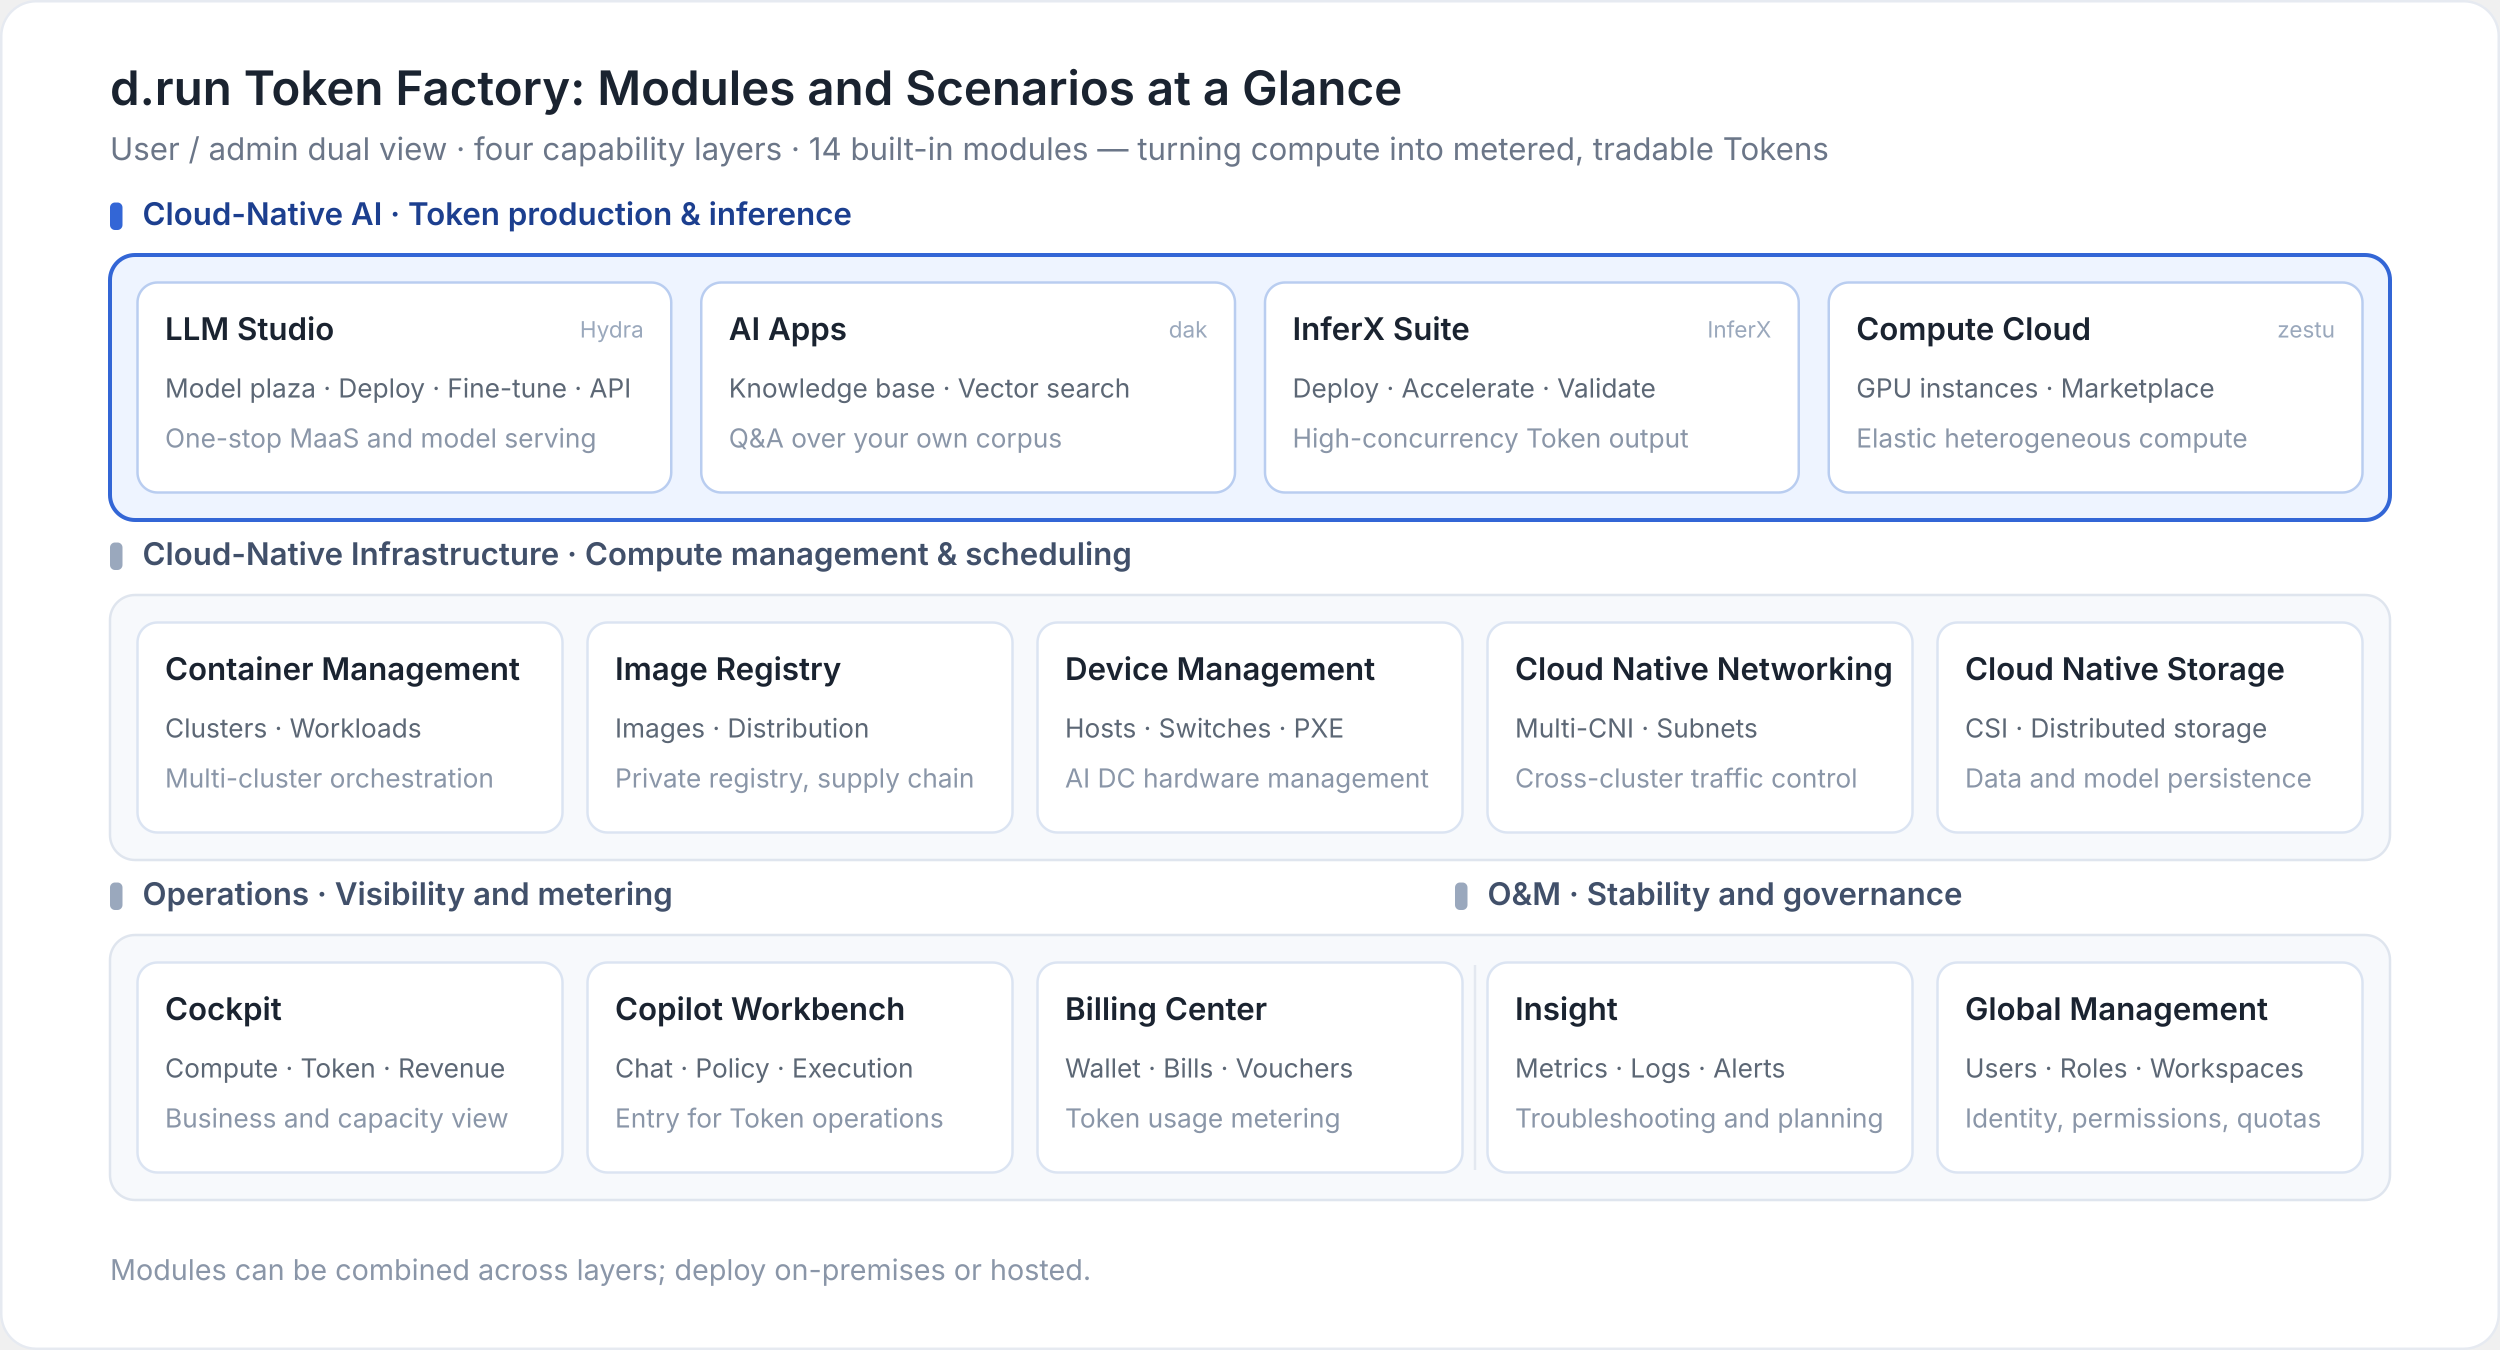
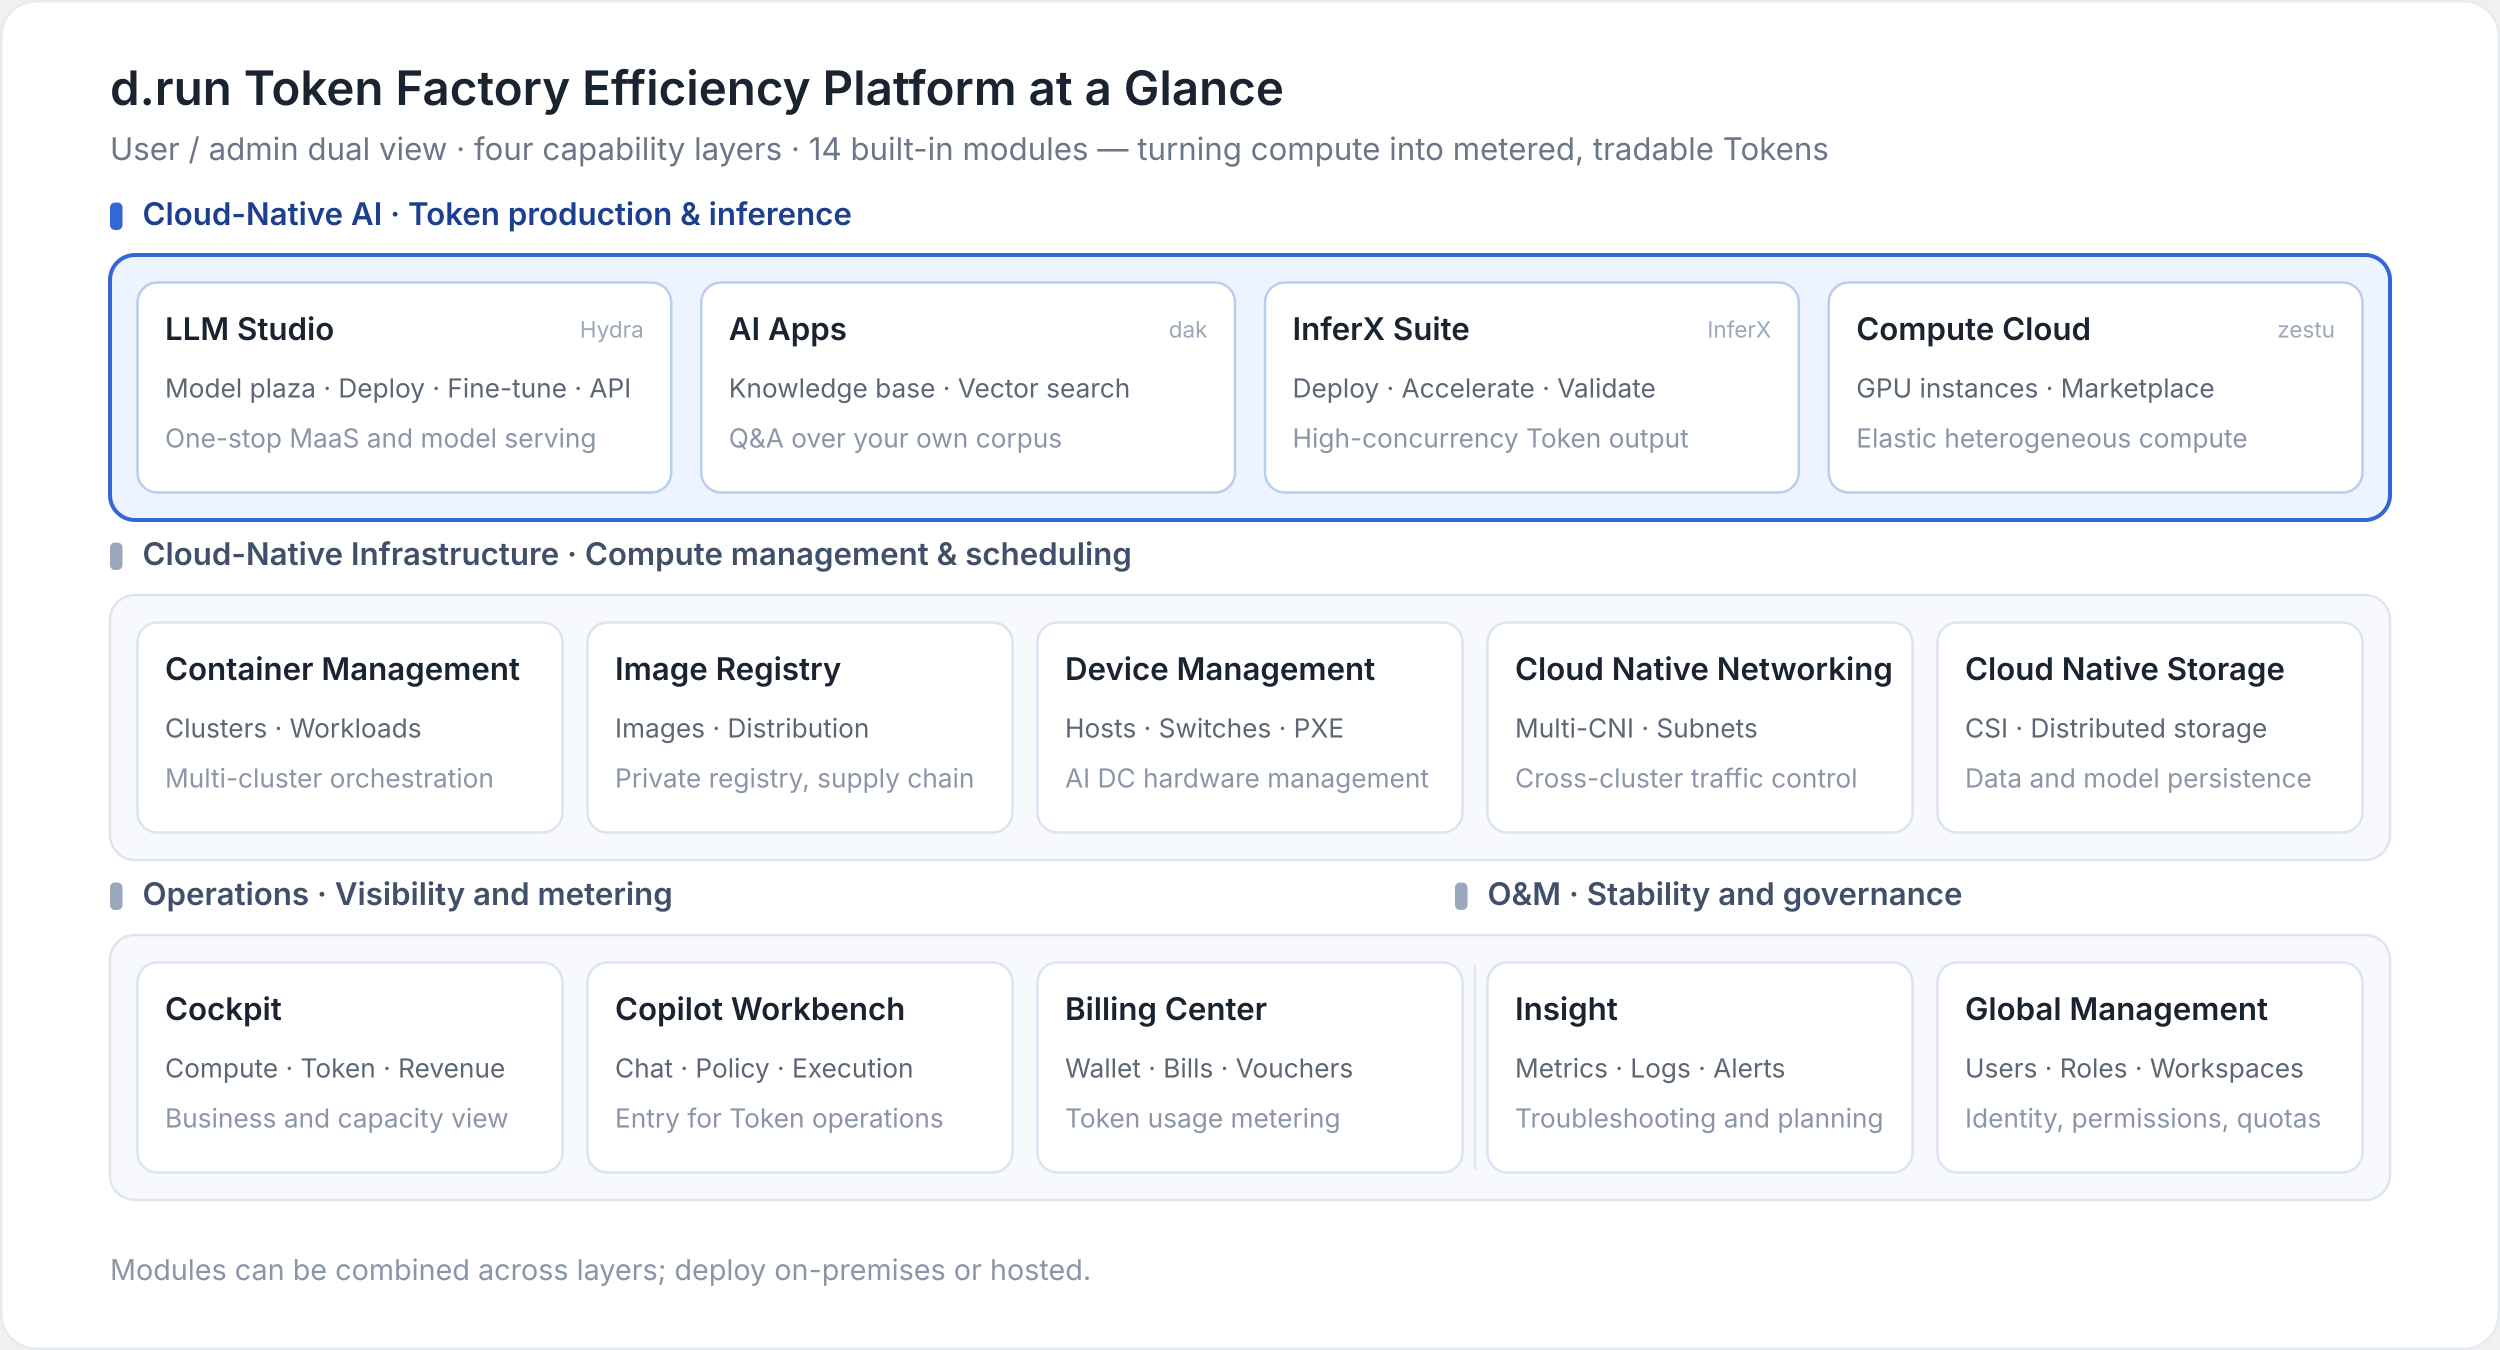
<svg xmlns="http://www.w3.org/2000/svg" width="1000" height="540" viewBox="0 0 1000 540" role="img" aria-labelledby="title desc">
  <rect x="0.5" y="0.5" width="999" height="539" rx="14" fill="#ffffff" stroke="#e6eaf1" />
-   <text x="44" y="42" font-family="-apple-system, 'PingFang SC', 'Microsoft YaHei', 'Segoe UI', sans-serif" font-size="19" font-weight="600" fill="#1a2330">d.run Token Factory: Modules and Scenarios at a Glance</text>
+   <text x="44" y="42" font-family="-apple-system, 'PingFang SC', 'Microsoft YaHei', 'Segoe UI', sans-serif" font-size="19" font-weight="600" fill="#1a2330">d.run Token Factory Efficiency Platform at a Glance</text>
  <text x="44" y="64" font-family="-apple-system, 'PingFang SC', 'Microsoft YaHei', 'Segoe UI', sans-serif" font-size="12.5" fill="#6b7688">User / admin dual view · four capability layers · 14 built-in modules — turning compute into metered, tradable Tokens</text>
  <rect x="44" y="81" width="5" height="11" rx="2" fill="#3366d6" />
  <text x="57" y="90" font-family="-apple-system, 'PingFang SC', 'Microsoft YaHei', 'Segoe UI', sans-serif" font-size="12.5" font-weight="600" fill="#1c3f8f">Cloud-Native AI · Token production &amp; inference</text>
  <rect x="44" y="102" width="912" height="106" rx="10" fill="#eef4ff" stroke="#3366d6" stroke-width="1.6" />
  <rect x="55" y="113" width="213.5" height="84" rx="8" fill="#ffffff" stroke="#b9cdf0" />
  <text x="66" y="136" font-family="-apple-system, 'PingFang SC', 'Microsoft YaHei', 'Segoe UI', sans-serif" font-size="12.5" font-weight="600" fill="#1a2330">LLM Studio</text>
  <text x="257.5" y="135" text-anchor="end" font-family="-apple-system, 'PingFang SC', 'Microsoft YaHei', 'Segoe UI', sans-serif" font-size="9" fill="#9aa8bc">Hydra</text>
  <text x="66" y="159" font-family="-apple-system, 'PingFang SC', 'Microsoft YaHei', 'Segoe UI', sans-serif" font-size="10.5" fill="#5c6775">Model plaza · Deploy · Fine-tune · API</text>
  <text x="66" y="179" font-family="-apple-system, 'PingFang SC', 'Microsoft YaHei', 'Segoe UI', sans-serif" font-size="10.5" fill="#8a96a8">One-stop MaaS and model serving</text>
  <rect x="280.5" y="113" width="213.5" height="84" rx="8" fill="#ffffff" stroke="#b9cdf0" />
  <text x="291.5" y="136" font-family="-apple-system, 'PingFang SC', 'Microsoft YaHei', 'Segoe UI', sans-serif" font-size="12.5" font-weight="600" fill="#1a2330">AI Apps</text>
  <text x="483" y="135" text-anchor="end" font-family="-apple-system, 'PingFang SC', 'Microsoft YaHei', 'Segoe UI', sans-serif" font-size="9" fill="#9aa8bc">dak</text>
  <text x="291.5" y="159" font-family="-apple-system, 'PingFang SC', 'Microsoft YaHei', 'Segoe UI', sans-serif" font-size="10.5" fill="#5c6775">Knowledge base · Vector search</text>
  <text x="291.5" y="179" font-family="-apple-system, 'PingFang SC', 'Microsoft YaHei', 'Segoe UI', sans-serif" font-size="10.5" fill="#8a96a8">Q&amp;A over your own corpus</text>
  <rect x="506" y="113" width="213.5" height="84" rx="8" fill="#ffffff" stroke="#b9cdf0" />
  <text x="517" y="136" font-family="-apple-system, 'PingFang SC', 'Microsoft YaHei', 'Segoe UI', sans-serif" font-size="12.5" font-weight="600" fill="#1a2330">InferX Suite</text>
  <text x="708.5" y="135" text-anchor="end" font-family="-apple-system, 'PingFang SC', 'Microsoft YaHei', 'Segoe UI', sans-serif" font-size="9" fill="#9aa8bc">InferX</text>
  <text x="517" y="159" font-family="-apple-system, 'PingFang SC', 'Microsoft YaHei', 'Segoe UI', sans-serif" font-size="10.5" fill="#5c6775">Deploy · Accelerate · Validate</text>
  <text x="517" y="179" font-family="-apple-system, 'PingFang SC', 'Microsoft YaHei', 'Segoe UI', sans-serif" font-size="10.5" fill="#8a96a8">High-concurrency Token output</text>
  <rect x="731.5" y="113" width="213.5" height="84" rx="8" fill="#ffffff" stroke="#b9cdf0" />
  <text x="742.5" y="136" font-family="-apple-system, 'PingFang SC', 'Microsoft YaHei', 'Segoe UI', sans-serif" font-size="12.5" font-weight="600" fill="#1a2330">Compute Cloud</text>
  <text x="934" y="135" text-anchor="end" font-family="-apple-system, 'PingFang SC', 'Microsoft YaHei', 'Segoe UI', sans-serif" font-size="9" fill="#9aa8bc">zestu</text>
  <text x="742.5" y="159" font-family="-apple-system, 'PingFang SC', 'Microsoft YaHei', 'Segoe UI', sans-serif" font-size="10.5" fill="#5c6775">GPU instances · Marketplace</text>
  <text x="742.5" y="179" font-family="-apple-system, 'PingFang SC', 'Microsoft YaHei', 'Segoe UI', sans-serif" font-size="10.5" fill="#8a96a8">Elastic heterogeneous compute</text>
  <rect x="44" y="217" width="5" height="11" rx="2" fill="#9aa8bd" />
  <text x="57" y="226" font-family="-apple-system, 'PingFang SC', 'Microsoft YaHei', 'Segoe UI', sans-serif" font-size="12.5" font-weight="600" fill="#41506a">Cloud-Native Infrastructure · Compute management &amp; scheduling</text>
  <rect x="44" y="238" width="912" height="106" rx="10" fill="#f7f9fc" stroke="#dfe5ee" stroke-width="1" />
  <rect x="55" y="249" width="170" height="84" rx="8" fill="#ffffff" stroke="#dbe4f2" />
  <text x="66" y="272" font-family="-apple-system, 'PingFang SC', 'Microsoft YaHei', 'Segoe UI', sans-serif" font-size="12.5" font-weight="600" fill="#1a2330">Container Management</text>
  <text x="66" y="295" font-family="-apple-system, 'PingFang SC', 'Microsoft YaHei', 'Segoe UI', sans-serif" font-size="10.5" fill="#5c6775">Clusters · Workloads</text>
  <text x="66" y="315" font-family="-apple-system, 'PingFang SC', 'Microsoft YaHei', 'Segoe UI', sans-serif" font-size="10.5" fill="#8a96a8">Multi-cluster orchestration</text>
  <rect x="235" y="249" width="170" height="84" rx="8" fill="#ffffff" stroke="#dbe4f2" />
  <text x="246" y="272" font-family="-apple-system, 'PingFang SC', 'Microsoft YaHei', 'Segoe UI', sans-serif" font-size="12.5" font-weight="600" fill="#1a2330">Image Registry</text>
  <text x="246" y="295" font-family="-apple-system, 'PingFang SC', 'Microsoft YaHei', 'Segoe UI', sans-serif" font-size="10.5" fill="#5c6775">Images · Distribution</text>
  <text x="246" y="315" font-family="-apple-system, 'PingFang SC', 'Microsoft YaHei', 'Segoe UI', sans-serif" font-size="10.5" fill="#8a96a8">Private registry, supply chain</text>
  <rect x="415" y="249" width="170" height="84" rx="8" fill="#ffffff" stroke="#dbe4f2" />
  <text x="426" y="272" font-family="-apple-system, 'PingFang SC', 'Microsoft YaHei', 'Segoe UI', sans-serif" font-size="12.5" font-weight="600" fill="#1a2330">Device Management</text>
  <text x="426" y="295" font-family="-apple-system, 'PingFang SC', 'Microsoft YaHei', 'Segoe UI', sans-serif" font-size="10.5" fill="#5c6775">Hosts · Switches · PXE</text>
  <text x="426" y="315" font-family="-apple-system, 'PingFang SC', 'Microsoft YaHei', 'Segoe UI', sans-serif" font-size="10.5" fill="#8a96a8">AI DC hardware management</text>
  <rect x="595" y="249" width="170" height="84" rx="8" fill="#ffffff" stroke="#dbe4f2" />
  <text x="606" y="272" font-family="-apple-system, 'PingFang SC', 'Microsoft YaHei', 'Segoe UI', sans-serif" font-size="12.5" font-weight="600" fill="#1a2330">Cloud Native Networking</text>
  <text x="606" y="295" font-family="-apple-system, 'PingFang SC', 'Microsoft YaHei', 'Segoe UI', sans-serif" font-size="10.5" fill="#5c6775">Multi-CNI · Subnets</text>
  <text x="606" y="315" font-family="-apple-system, 'PingFang SC', 'Microsoft YaHei', 'Segoe UI', sans-serif" font-size="10.5" fill="#8a96a8">Cross-cluster traffic control</text>
  <rect x="775" y="249" width="170" height="84" rx="8" fill="#ffffff" stroke="#dbe4f2" />
  <text x="786" y="272" font-family="-apple-system, 'PingFang SC', 'Microsoft YaHei', 'Segoe UI', sans-serif" font-size="12.5" font-weight="600" fill="#1a2330">Cloud Native Storage</text>
  <text x="786" y="295" font-family="-apple-system, 'PingFang SC', 'Microsoft YaHei', 'Segoe UI', sans-serif" font-size="10.5" fill="#5c6775">CSI · Distributed storage</text>
  <text x="786" y="315" font-family="-apple-system, 'PingFang SC', 'Microsoft YaHei', 'Segoe UI', sans-serif" font-size="10.5" fill="#8a96a8">Data and model persistence</text>
  <rect x="44" y="353" width="5" height="11" rx="2" fill="#9aa8bd" />
  <text x="57" y="362" font-family="-apple-system, 'PingFang SC', 'Microsoft YaHei', 'Segoe UI', sans-serif" font-size="12.5" font-weight="600" fill="#41506a">Operations · Visibility and metering</text>
  <rect x="582" y="353" width="5" height="11" rx="2" fill="#9aa8bd" />
  <text x="595" y="362" font-family="-apple-system, 'PingFang SC', 'Microsoft YaHei', 'Segoe UI', sans-serif" font-size="12.5" font-weight="600" fill="#41506a">O&amp;M · Stability and governance</text>
  <rect x="44" y="374" width="912" height="106" rx="10" fill="#f7f9fc" stroke="#dfe5ee" stroke-width="1" />
  <line x1="590" y1="386" x2="590" y2="468" stroke="#e3e8f0" stroke-width="1" />
  <rect x="55" y="385" width="170" height="84" rx="8" fill="#ffffff" stroke="#dbe4f2" />
  <text x="66" y="408" font-family="-apple-system, 'PingFang SC', 'Microsoft YaHei', 'Segoe UI', sans-serif" font-size="12.5" font-weight="600" fill="#1a2330">Cockpit</text>
  <text x="66" y="431" font-family="-apple-system, 'PingFang SC', 'Microsoft YaHei', 'Segoe UI', sans-serif" font-size="10.5" fill="#5c6775">Compute · Token · Revenue</text>
  <text x="66" y="451" font-family="-apple-system, 'PingFang SC', 'Microsoft YaHei', 'Segoe UI', sans-serif" font-size="10.5" fill="#8a96a8">Business and capacity view</text>
  <rect x="235" y="385" width="170" height="84" rx="8" fill="#ffffff" stroke="#dbe4f2" />
  <text x="246" y="408" font-family="-apple-system, 'PingFang SC', 'Microsoft YaHei', 'Segoe UI', sans-serif" font-size="12.5" font-weight="600" fill="#1a2330">Copilot Workbench</text>
  <text x="246" y="431" font-family="-apple-system, 'PingFang SC', 'Microsoft YaHei', 'Segoe UI', sans-serif" font-size="10.5" fill="#5c6775">Chat · Policy · Execution</text>
  <text x="246" y="451" font-family="-apple-system, 'PingFang SC', 'Microsoft YaHei', 'Segoe UI', sans-serif" font-size="10.5" fill="#8a96a8">Entry for Token operations</text>
  <rect x="415" y="385" width="170" height="84" rx="8" fill="#ffffff" stroke="#dbe4f2" />
  <text x="426" y="408" font-family="-apple-system, 'PingFang SC', 'Microsoft YaHei', 'Segoe UI', sans-serif" font-size="12.5" font-weight="600" fill="#1a2330">Billing Center</text>
  <text x="426" y="431" font-family="-apple-system, 'PingFang SC', 'Microsoft YaHei', 'Segoe UI', sans-serif" font-size="10.5" fill="#5c6775">Wallet · Bills · Vouchers</text>
  <text x="426" y="451" font-family="-apple-system, 'PingFang SC', 'Microsoft YaHei', 'Segoe UI', sans-serif" font-size="10.5" fill="#8a96a8">Token usage metering</text>
  <rect x="595" y="385" width="170" height="84" rx="8" fill="#ffffff" stroke="#dbe4f2" />
  <text x="606" y="408" font-family="-apple-system, 'PingFang SC', 'Microsoft YaHei', 'Segoe UI', sans-serif" font-size="12.5" font-weight="600" fill="#1a2330">Insight</text>
  <text x="606" y="431" font-family="-apple-system, 'PingFang SC', 'Microsoft YaHei', 'Segoe UI', sans-serif" font-size="10.5" fill="#5c6775">Metrics · Logs · Alerts</text>
  <text x="606" y="451" font-family="-apple-system, 'PingFang SC', 'Microsoft YaHei', 'Segoe UI', sans-serif" font-size="10.5" fill="#8a96a8">Troubleshooting and planning</text>
  <rect x="775" y="385" width="170" height="84" rx="8" fill="#ffffff" stroke="#dbe4f2" />
  <text x="786" y="408" font-family="-apple-system, 'PingFang SC', 'Microsoft YaHei', 'Segoe UI', sans-serif" font-size="12.5" font-weight="600" fill="#1a2330">Global Management</text>
  <text x="786" y="431" font-family="-apple-system, 'PingFang SC', 'Microsoft YaHei', 'Segoe UI', sans-serif" font-size="10.5" fill="#5c6775">Users · Roles · Workspaces</text>
  <text x="786" y="451" font-family="-apple-system, 'PingFang SC', 'Microsoft YaHei', 'Segoe UI', sans-serif" font-size="10.5" fill="#8a96a8">Identity, permissions, quotas</text>
  <text x="44" y="512" font-family="-apple-system, 'PingFang SC', 'Microsoft YaHei', 'Segoe UI', sans-serif" font-size="11.5" fill="#8a96a8">Modules can be combined across layers; deploy on-premises or hosted.</text>
</svg>
